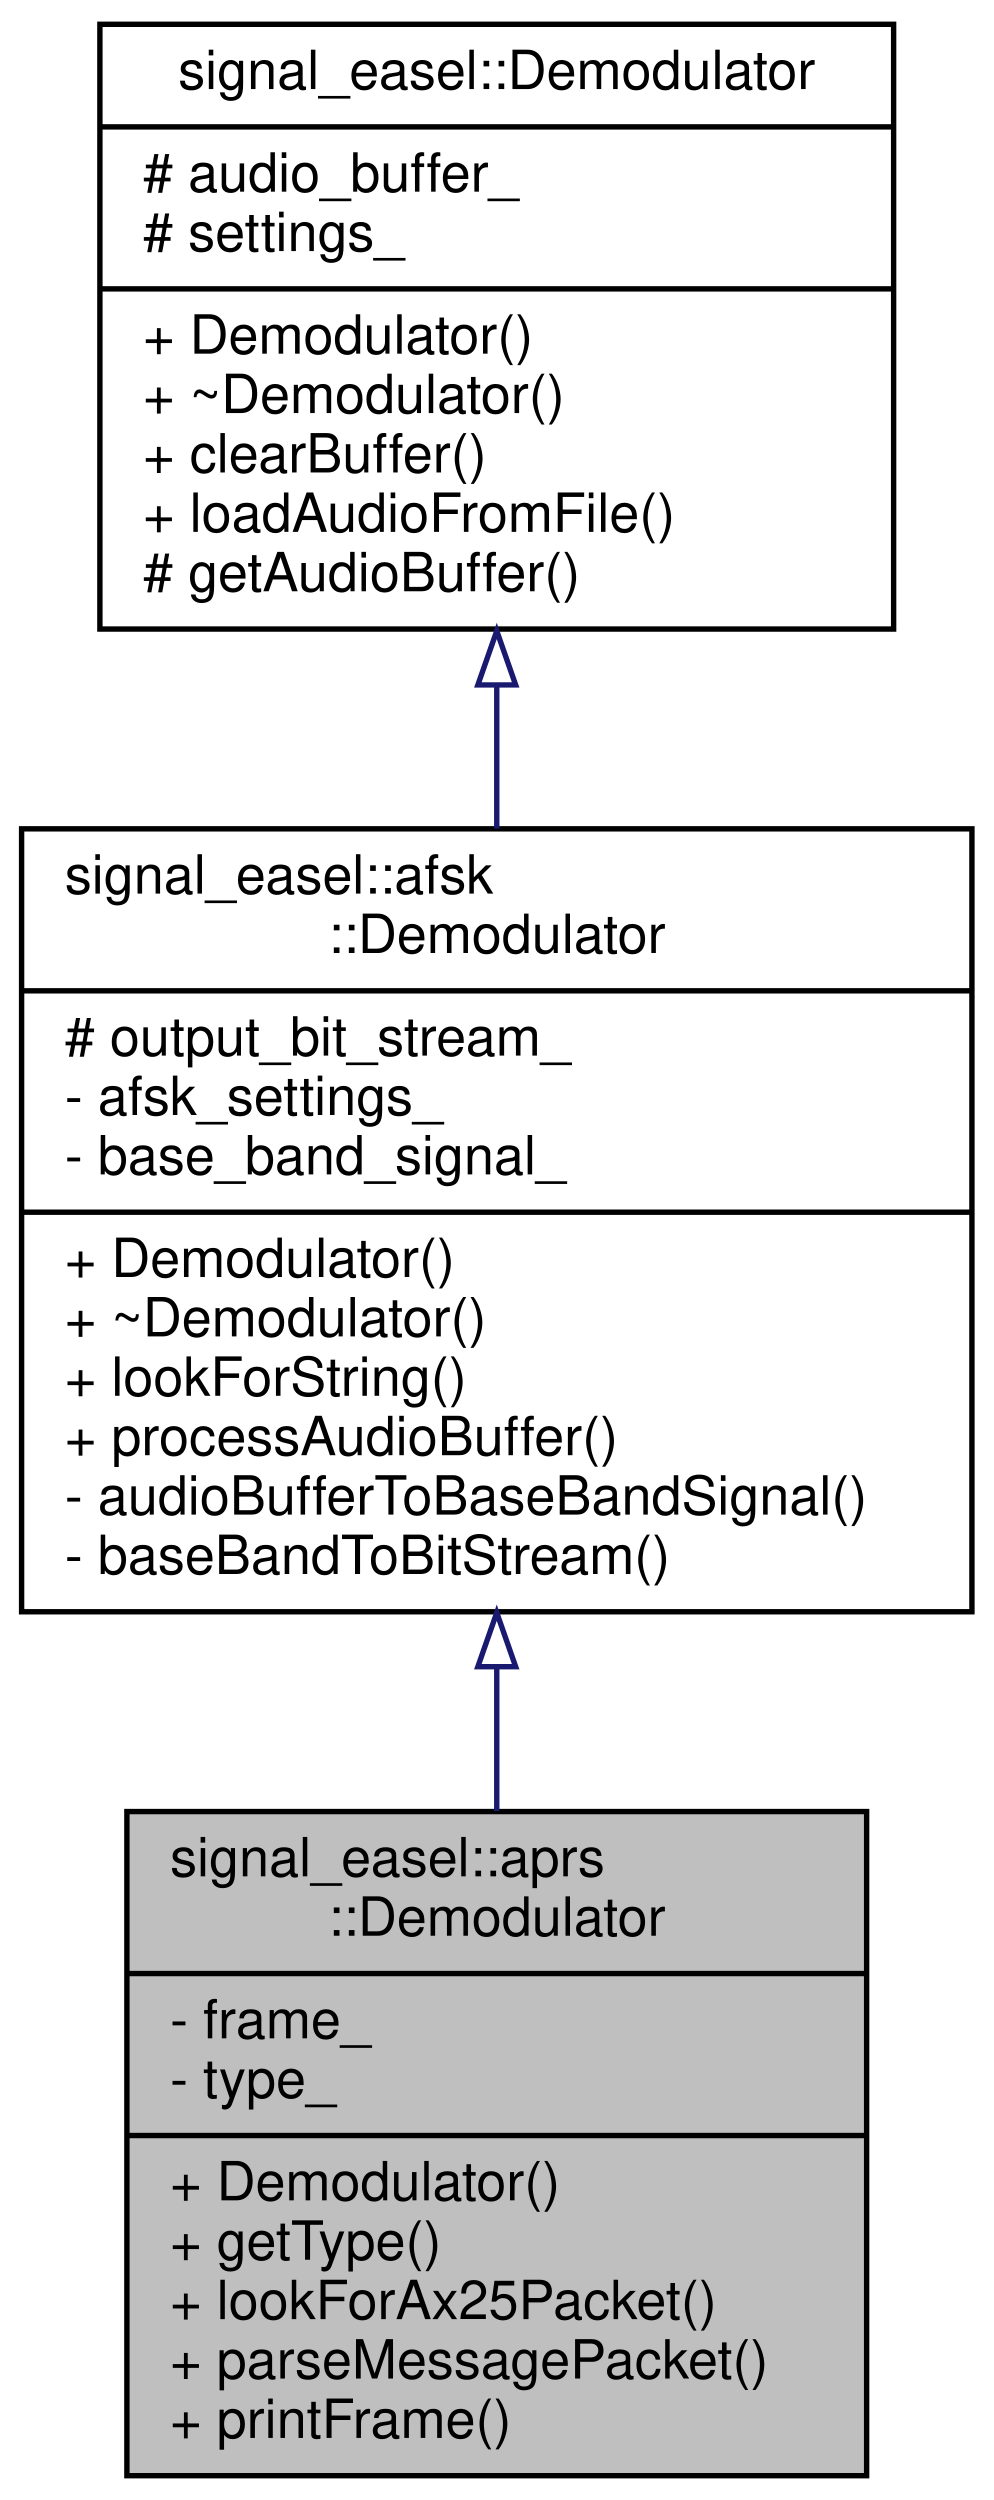
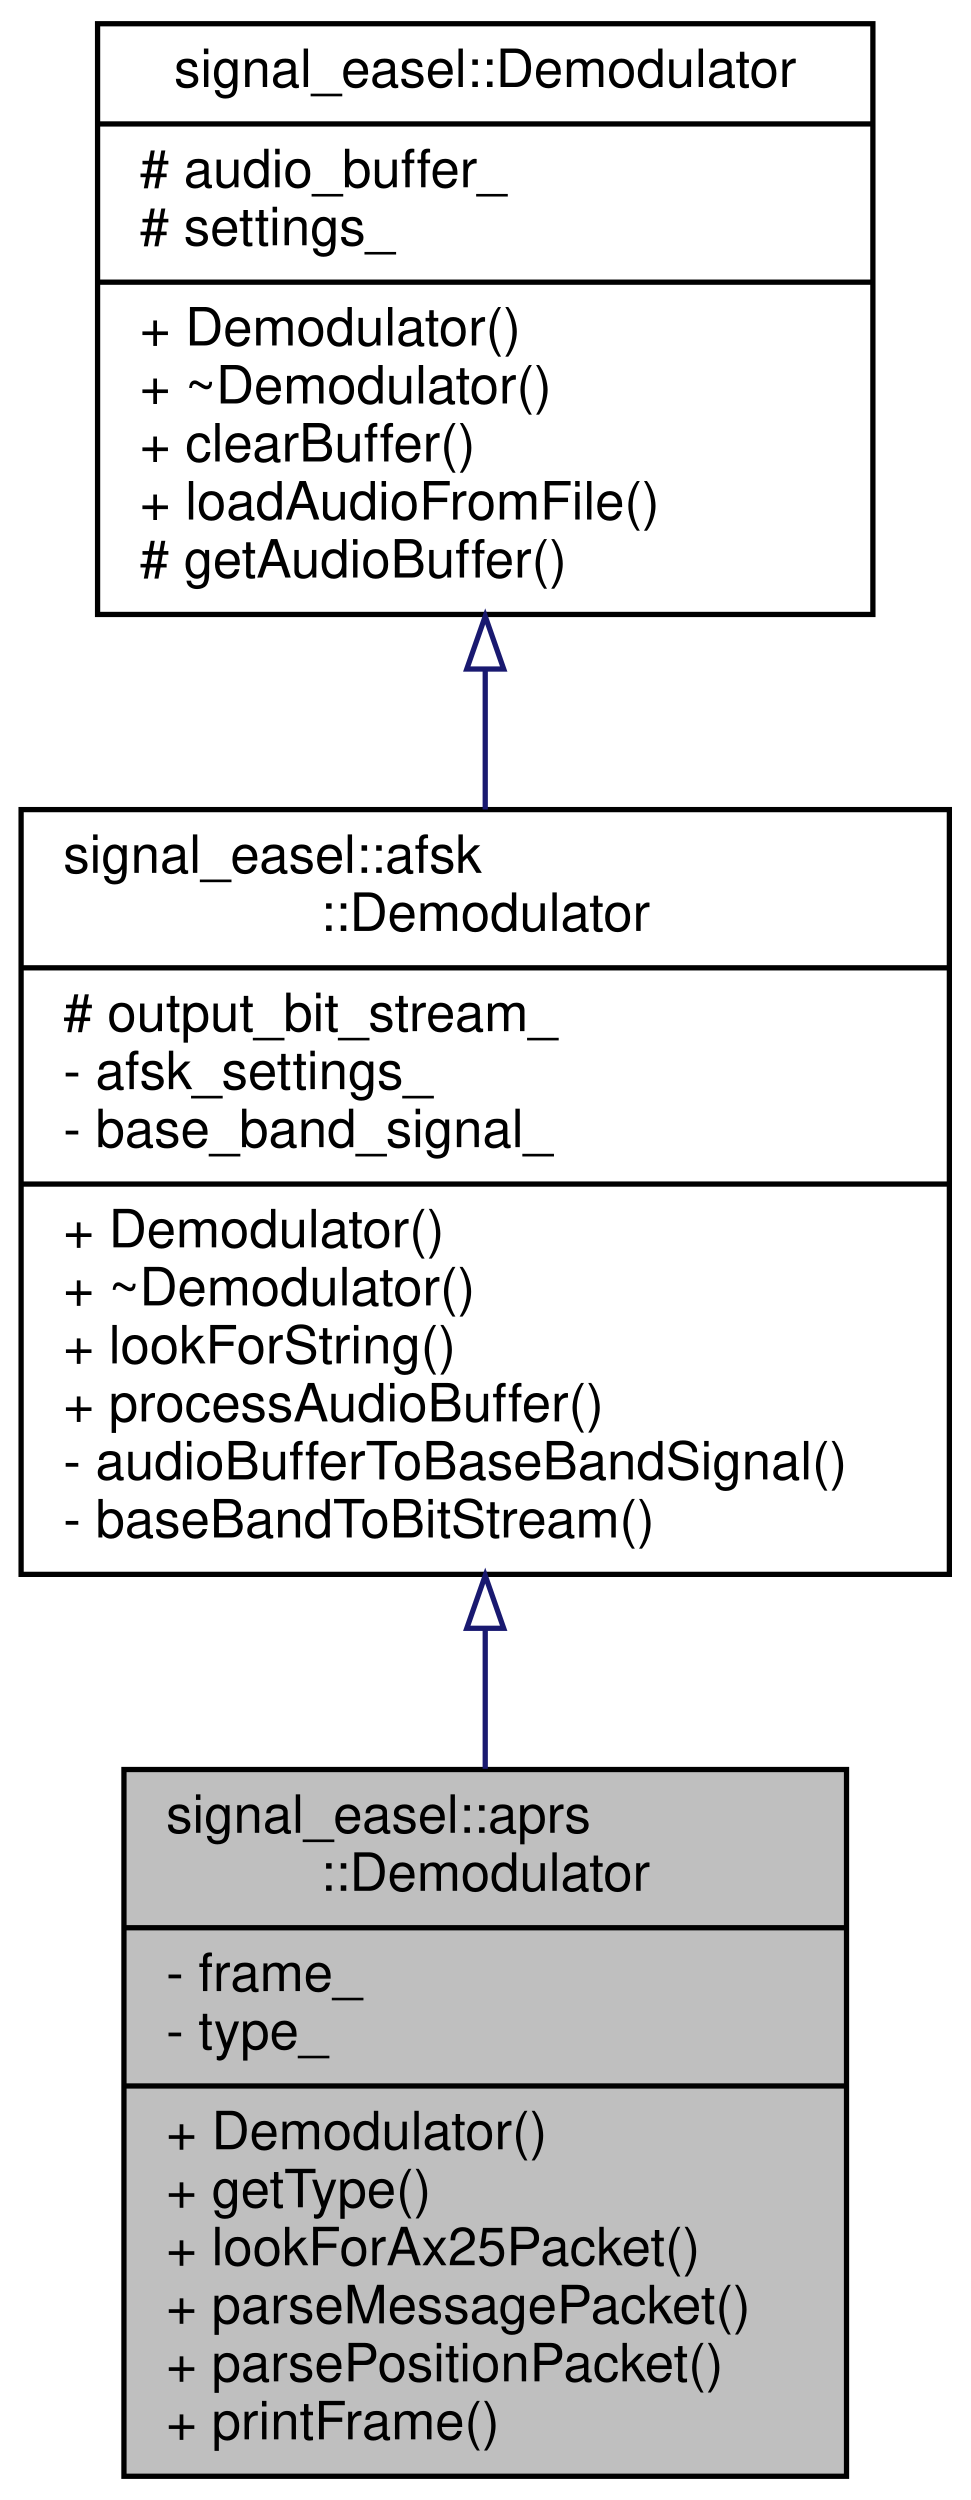
- <svg xmlns="http://www.w3.org/2000/svg" xmlns:xlink="http://www.w3.org/1999/xlink" width="184pt" height="463pt" viewBox="0.00 0.00 184.00 463.00">
-   <g id="graph0" class="graph" transform="scale(1 1) rotate(0) translate(4 459)">
+ <svg xmlns="http://www.w3.org/2000/svg" xmlns:xlink="http://www.w3.org/1999/xlink" width="184pt" height="474pt" viewBox="0.00 0.00 184.00 474.00">
+   <g id="graph0" class="graph" transform="scale(1 1) rotate(0) translate(4 470)">
    <g id="node1" class="node">
      <g id="a_node1">
        <a xlink:title=" ">
-           <polygon fill="#bfbfbf" stroke="black" points="19.5,-0.5 19.5,-123.5 156.5,-123.5 156.5,-0.5 19.5,-0.5" />
-           <text text-anchor="start" x="27.5" y="-111.5" font-family="Helvetica,sans-Serif" font-size="10.00">signal_easel::aprs</text>
-           <text text-anchor="middle" x="88" y="-100.5" font-family="Helvetica,sans-Serif" font-size="10.00">::Demodulator</text>
-           <polyline fill="none" stroke="black" points="19.5,-93.5 156.5,-93.5 " />
-           <text text-anchor="start" x="27.5" y="-81.5" font-family="Helvetica,sans-Serif" font-size="10.00">- frame_</text>
-           <text text-anchor="start" x="27.5" y="-70.5" font-family="Helvetica,sans-Serif" font-size="10.00">- type_</text>
-           <polyline fill="none" stroke="black" points="19.5,-63.5 156.5,-63.5 " />
-           <text text-anchor="start" x="27.5" y="-51.5" font-family="Helvetica,sans-Serif" font-size="10.00">+ Demodulator()</text>
-           <text text-anchor="start" x="27.5" y="-40.5" font-family="Helvetica,sans-Serif" font-size="10.00">+ getType()</text>
-           <text text-anchor="start" x="27.5" y="-29.5" font-family="Helvetica,sans-Serif" font-size="10.00">+ lookForAx25Packet()</text>
-           <text text-anchor="start" x="27.5" y="-18.5" font-family="Helvetica,sans-Serif" font-size="10.00">+ parseMessagePacket()</text>
+           <polygon fill="#bfbfbf" stroke="black" points="19.5,-0.5 19.5,-134.5 156.5,-134.5 156.5,-0.5 19.5,-0.5" />
+           <text text-anchor="start" x="27.5" y="-122.5" font-family="Helvetica,sans-Serif" font-size="10.00">signal_easel::aprs</text>
+           <text text-anchor="middle" x="88" y="-111.5" font-family="Helvetica,sans-Serif" font-size="10.00">::Demodulator</text>
+           <polyline fill="none" stroke="black" points="19.5,-104.5 156.5,-104.5 " />
+           <text text-anchor="start" x="27.5" y="-92.5" font-family="Helvetica,sans-Serif" font-size="10.00">- frame_</text>
+           <text text-anchor="start" x="27.5" y="-81.5" font-family="Helvetica,sans-Serif" font-size="10.00">- type_</text>
+           <polyline fill="none" stroke="black" points="19.5,-74.5 156.5,-74.5 " />
+           <text text-anchor="start" x="27.5" y="-62.5" font-family="Helvetica,sans-Serif" font-size="10.00">+ Demodulator()</text>
+           <text text-anchor="start" x="27.5" y="-51.5" font-family="Helvetica,sans-Serif" font-size="10.00">+ getType()</text>
+           <text text-anchor="start" x="27.5" y="-40.5" font-family="Helvetica,sans-Serif" font-size="10.00">+ lookForAx25Packet()</text>
+           <text text-anchor="start" x="27.5" y="-29.5" font-family="Helvetica,sans-Serif" font-size="10.00">+ parseMessagePacket()</text>
+           <text text-anchor="start" x="27.5" y="-18.5" font-family="Helvetica,sans-Serif" font-size="10.00">+ parsePositionPacket()</text>
          <text text-anchor="start" x="27.5" y="-7.5" font-family="Helvetica,sans-Serif" font-size="10.00">+ printFrame()</text>
        </a>
      </g>
    </g>
    <g id="node2" class="node">
      <g id="a_node2">
        <a xlink:href="classsignal__easel_1_1afsk_1_1Demodulator.html" target="_top" xlink:title="Demodulates an AFSK signal into data.">
-           <polygon fill="none" stroke="black" points="0,-160.5 0,-305.5 176,-305.5 176,-160.5 0,-160.5" />
-           <text text-anchor="start" x="8" y="-293.5" font-family="Helvetica,sans-Serif" font-size="10.00">signal_easel::afsk</text>
-           <text text-anchor="middle" x="88" y="-282.5" font-family="Helvetica,sans-Serif" font-size="10.00">::Demodulator</text>
-           <polyline fill="none" stroke="black" points="0,-275.5 176,-275.5 " />
-           <text text-anchor="start" x="8" y="-263.5" font-family="Helvetica,sans-Serif" font-size="10.00"># output_bit_stream_</text>
-           <text text-anchor="start" x="8" y="-252.5" font-family="Helvetica,sans-Serif" font-size="10.00">- afsk_settings_</text>
-           <text text-anchor="start" x="8" y="-241.5" font-family="Helvetica,sans-Serif" font-size="10.00">- base_band_signal_</text>
-           <polyline fill="none" stroke="black" points="0,-234.5 176,-234.5 " />
-           <text text-anchor="start" x="8" y="-222.5" font-family="Helvetica,sans-Serif" font-size="10.00">+ Demodulator()</text>
-           <text text-anchor="start" x="8" y="-211.5" font-family="Helvetica,sans-Serif" font-size="10.00">+ ~Demodulator()</text>
-           <text text-anchor="start" x="8" y="-200.5" font-family="Helvetica,sans-Serif" font-size="10.00">+ lookForString()</text>
-           <text text-anchor="start" x="8" y="-189.5" font-family="Helvetica,sans-Serif" font-size="10.00">+ processAudioBuffer()</text>
-           <text text-anchor="start" x="8" y="-178.5" font-family="Helvetica,sans-Serif" font-size="10.00">- audioBufferToBaseBandSignal()</text>
-           <text text-anchor="start" x="8" y="-167.5" font-family="Helvetica,sans-Serif" font-size="10.00">- baseBandToBitStream()</text>
+           <polygon fill="none" stroke="black" points="0,-171.5 0,-316.5 176,-316.5 176,-171.5 0,-171.5" />
+           <text text-anchor="start" x="8" y="-304.5" font-family="Helvetica,sans-Serif" font-size="10.00">signal_easel::afsk</text>
+           <text text-anchor="middle" x="88" y="-293.5" font-family="Helvetica,sans-Serif" font-size="10.00">::Demodulator</text>
+           <polyline fill="none" stroke="black" points="0,-286.5 176,-286.5 " />
+           <text text-anchor="start" x="8" y="-274.5" font-family="Helvetica,sans-Serif" font-size="10.00"># output_bit_stream_</text>
+           <text text-anchor="start" x="8" y="-263.5" font-family="Helvetica,sans-Serif" font-size="10.00">- afsk_settings_</text>
+           <text text-anchor="start" x="8" y="-252.5" font-family="Helvetica,sans-Serif" font-size="10.00">- base_band_signal_</text>
+           <polyline fill="none" stroke="black" points="0,-245.5 176,-245.5 " />
+           <text text-anchor="start" x="8" y="-233.5" font-family="Helvetica,sans-Serif" font-size="10.00">+ Demodulator()</text>
+           <text text-anchor="start" x="8" y="-222.5" font-family="Helvetica,sans-Serif" font-size="10.00">+ ~Demodulator()</text>
+           <text text-anchor="start" x="8" y="-211.5" font-family="Helvetica,sans-Serif" font-size="10.00">+ lookForString()</text>
+           <text text-anchor="start" x="8" y="-200.5" font-family="Helvetica,sans-Serif" font-size="10.00">+ processAudioBuffer()</text>
+           <text text-anchor="start" x="8" y="-189.5" font-family="Helvetica,sans-Serif" font-size="10.00">- audioBufferToBaseBandSignal()</text>
+           <text text-anchor="start" x="8" y="-178.5" font-family="Helvetica,sans-Serif" font-size="10.00">- baseBandToBitStream()</text>
        </a>
      </g>
    </g>
    <g id="edge1" class="edge">
-       <path fill="none" stroke="midnightblue" d="M88,-150.23C88,-141.25 88,-132.23 88,-123.58" />
-       <polygon fill="none" stroke="midnightblue" points="84.5,-150.33 88,-160.33 91.5,-150.33 84.5,-150.33" />
+       <path fill="none" stroke="midnightblue" d="M88,-161.25C88,-152.33 88,-143.33 88,-134.63" />
+       <polygon fill="none" stroke="midnightblue" points="84.5,-161.27 88,-171.27 91.5,-161.27 84.5,-161.27" />
    </g>
    <g id="node3" class="node">
      <g id="a_node3">
        <a xlink:href="classsignal__easel_1_1Demodulator.html" target="_top" xlink:title="The base class for all demodulators that turn audio into data.">
-           <polygon fill="none" stroke="black" points="14.5,-342.5 14.5,-454.5 161.5,-454.5 161.5,-342.5 14.5,-342.5" />
-           <text text-anchor="middle" x="88" y="-442.5" font-family="Helvetica,sans-Serif" font-size="10.00">signal_easel::Demodulator</text>
-           <polyline fill="none" stroke="black" points="14.5,-435.5 161.5,-435.5 " />
-           <text text-anchor="start" x="22.5" y="-423.5" font-family="Helvetica,sans-Serif" font-size="10.00"># audio_buffer_</text>
-           <text text-anchor="start" x="22.5" y="-412.5" font-family="Helvetica,sans-Serif" font-size="10.00"># settings_</text>
-           <polyline fill="none" stroke="black" points="14.5,-405.5 161.5,-405.5 " />
-           <text text-anchor="start" x="22.5" y="-393.5" font-family="Helvetica,sans-Serif" font-size="10.00">+ Demodulator()</text>
-           <text text-anchor="start" x="22.5" y="-382.5" font-family="Helvetica,sans-Serif" font-size="10.00">+ ~Demodulator()</text>
-           <text text-anchor="start" x="22.5" y="-371.5" font-family="Helvetica,sans-Serif" font-size="10.00">+ clearBuffer()</text>
-           <text text-anchor="start" x="22.5" y="-360.5" font-family="Helvetica,sans-Serif" font-size="10.00">+ loadAudioFromFile()</text>
-           <text text-anchor="start" x="22.5" y="-349.5" font-family="Helvetica,sans-Serif" font-size="10.00"># getAudioBuffer()</text>
+           <polygon fill="none" stroke="black" points="14.5,-353.5 14.5,-465.5 161.5,-465.5 161.5,-353.5 14.5,-353.5" />
+           <text text-anchor="middle" x="88" y="-453.5" font-family="Helvetica,sans-Serif" font-size="10.00">signal_easel::Demodulator</text>
+           <polyline fill="none" stroke="black" points="14.5,-446.5 161.5,-446.5 " />
+           <text text-anchor="start" x="22.5" y="-434.5" font-family="Helvetica,sans-Serif" font-size="10.00"># audio_buffer_</text>
+           <text text-anchor="start" x="22.5" y="-423.5" font-family="Helvetica,sans-Serif" font-size="10.00"># settings_</text>
+           <polyline fill="none" stroke="black" points="14.5,-416.5 161.5,-416.5 " />
+           <text text-anchor="start" x="22.5" y="-404.5" font-family="Helvetica,sans-Serif" font-size="10.00">+ Demodulator()</text>
+           <text text-anchor="start" x="22.5" y="-393.5" font-family="Helvetica,sans-Serif" font-size="10.00">+ ~Demodulator()</text>
+           <text text-anchor="start" x="22.5" y="-382.5" font-family="Helvetica,sans-Serif" font-size="10.00">+ clearBuffer()</text>
+           <text text-anchor="start" x="22.5" y="-371.5" font-family="Helvetica,sans-Serif" font-size="10.00">+ loadAudioFromFile()</text>
+           <text text-anchor="start" x="22.5" y="-360.5" font-family="Helvetica,sans-Serif" font-size="10.00"># getAudioBuffer()</text>
        </a>
      </g>
    </g>
    <g id="edge2" class="edge">
-       <path fill="none" stroke="midnightblue" d="M88,-332.05C88,-323.33 88,-314.35 88,-305.53" />
-       <polygon fill="none" stroke="midnightblue" points="84.5,-332.15 88,-342.15 91.5,-332.15 84.5,-332.15" />
+       <path fill="none" stroke="midnightblue" d="M88,-343.05C88,-334.33 88,-325.35 88,-316.53" />
+       <polygon fill="none" stroke="midnightblue" points="84.5,-343.15 88,-353.15 91.5,-343.15 84.5,-343.15" />
    </g>
  </g>
</svg>
